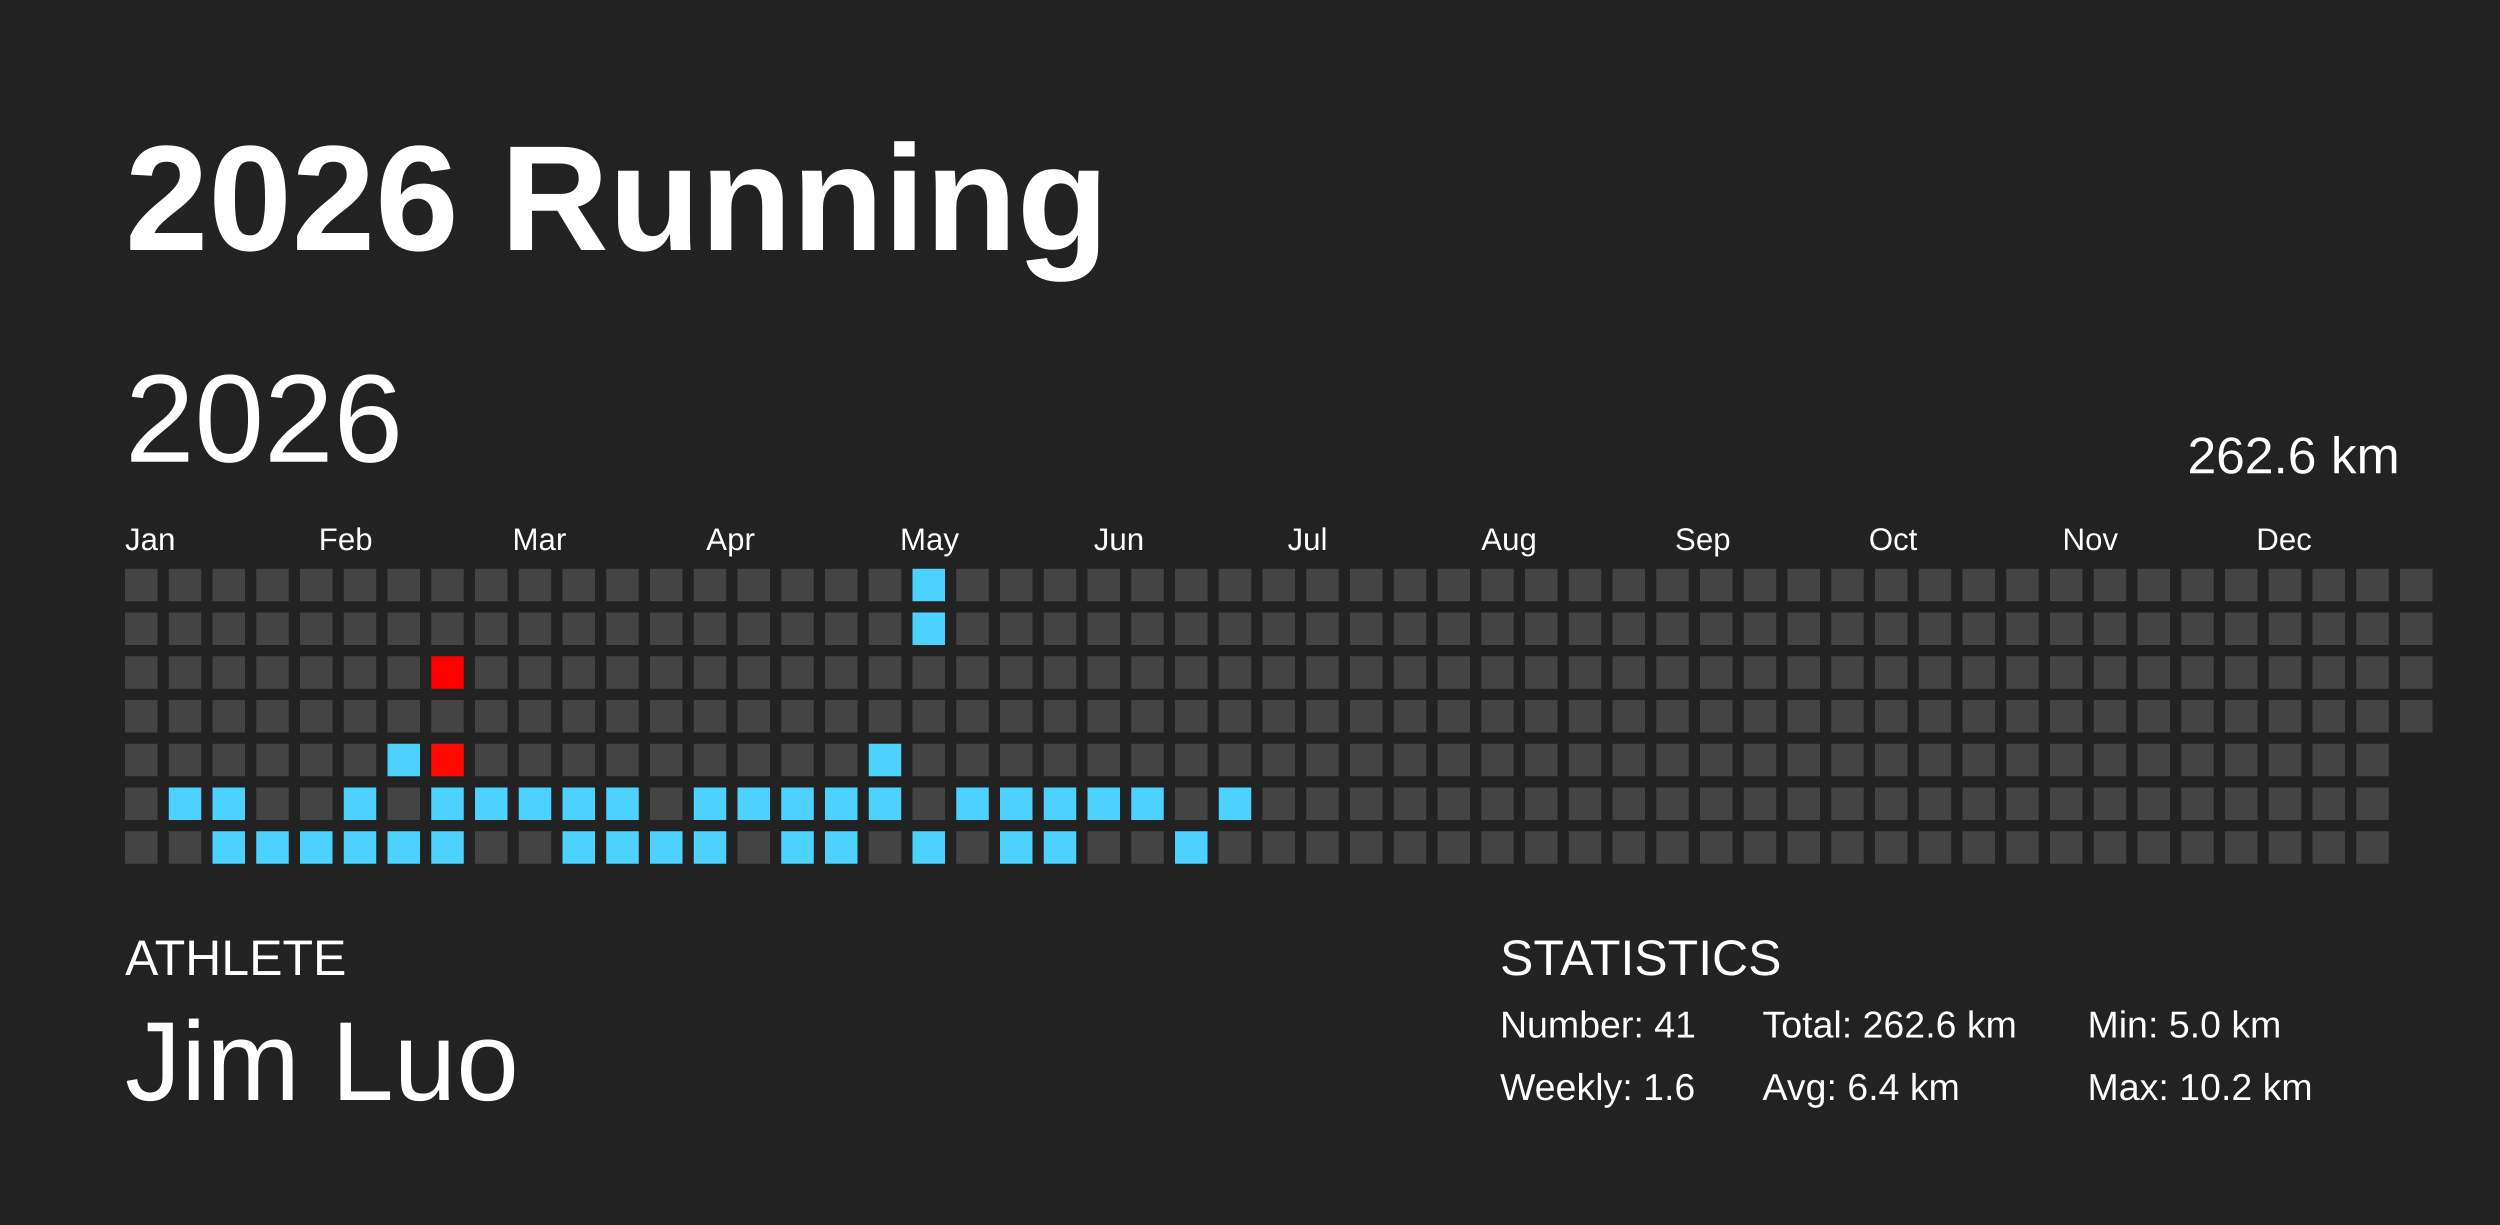
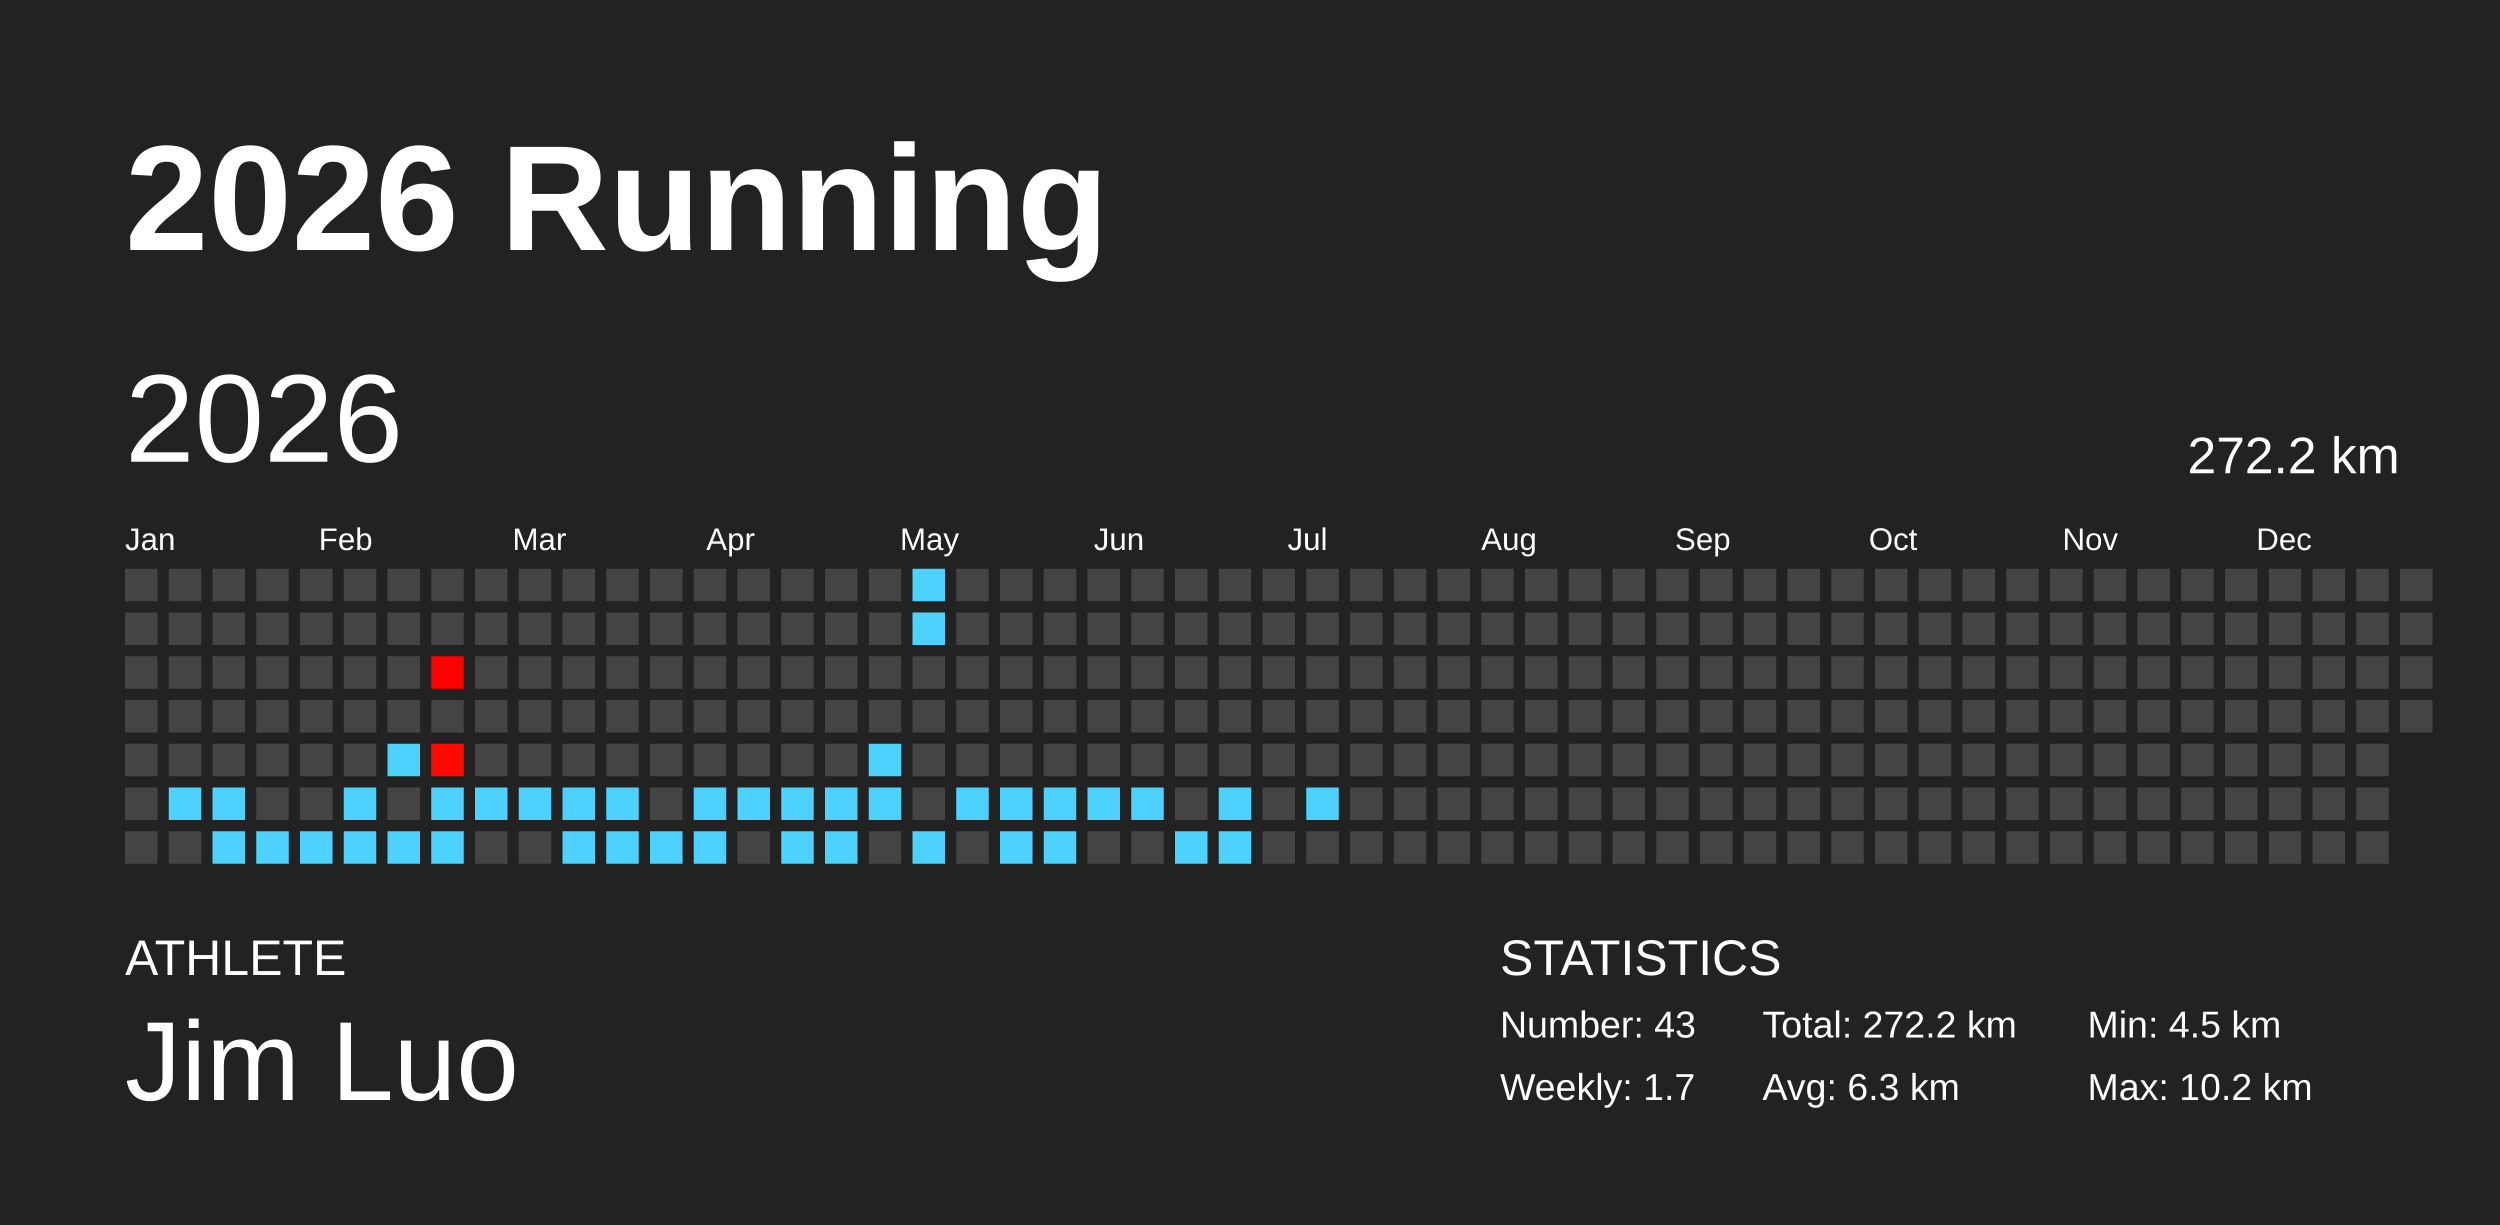
<svg xmlns="http://www.w3.org/2000/svg" baseProfile="full" height="98mm" version="1.1" viewBox="0,0,200,98" width="200mm">
  <defs />
  <rect fill="#222222" height="98" width="200" x="0" y="0" />
  <text fill="#FFFFFF" style="font-size:12px; font-family:Arial; font-weight:bold;" x="10" y="20">2026 Running</text>
  <text fill="#FFFFFF" style="font-size:4px; font-family:Arial" x="10" y="78">ATHLETE</text>
  <text fill="#FFFFFF" style="font-size:9px; font-family:Arial" x="10" y="88">Jim Luo</text>
  <text fill="#FFFFFF" style="font-size:4px; font-family:Arial" x="120" y="78">STATISTICS</text>
-   <text fill="#FFFFFF" style="font-size:3px; font-family:Arial" x="120" y="83">Number: 41</text>
-   <text fill="#FFFFFF" style="font-size:3px; font-family:Arial" x="120" y="88">Weekly: 1.6</text>
-   <text fill="#FFFFFF" style="font-size:3px; font-family:Arial" x="141" y="83">Total: 262.6 km</text>
-   <text fill="#FFFFFF" style="font-size:3px; font-family:Arial" x="141" y="88">Avg: 6.4 km</text>
-   <text fill="#FFFFFF" style="font-size:3px; font-family:Arial" x="167" y="83">Min: 5.0 km</text>
+   <text fill="#FFFFFF" style="font-size:3px; font-family:Arial" x="120" y="83">Number: 43</text>
+   <text fill="#FFFFFF" style="font-size:3px; font-family:Arial" x="120" y="88">Weekly: 1.7</text>
+   <text fill="#FFFFFF" style="font-size:3px; font-family:Arial" x="141" y="83">Total: 272.2 km</text>
+   <text fill="#FFFFFF" style="font-size:3px; font-family:Arial" x="141" y="88">Avg: 6.3 km</text>
+   <text fill="#FFFFFF" style="font-size:3px; font-family:Arial" x="167" y="83">Min: 4.5 km</text>
  <text fill="#FFFFFF" style="font-size:3px; font-family:Arial" x="167" y="88">Max: 10.2 km</text>
  <text dominant-baseline="hanging" fill="#FFFFFF" style="font-size:10.0px; font-family:Arial;" x="10" y="30">2026</text>
-   <text dominant-baseline="hanging" fill="#FFFFFF" style="font-size:4.125px; font-family:Arial;" x="175" y="35">262.6 km</text>
+   <text dominant-baseline="hanging" fill="#FFFFFF" style="font-size:4.125px; font-family:Arial;" x="175" y="35">272.2 km</text>
  <text fill="#FFFFFF" style="font-size:2.5px; font-family:Arial" x="10.0" y="44">Jan</text>
  <text fill="#FFFFFF" style="font-size:2.5px; font-family:Arial" x="25.5" y="44">Feb</text>
  <text fill="#FFFFFF" style="font-size:2.5px; font-family:Arial" x="41.0" y="44">Mar</text>
  <text fill="#FFFFFF" style="font-size:2.5px; font-family:Arial" x="56.5" y="44">Apr</text>
  <text fill="#FFFFFF" style="font-size:2.5px; font-family:Arial" x="72.0" y="44">May</text>
  <text fill="#FFFFFF" style="font-size:2.5px; font-family:Arial" x="87.5" y="44">Jun</text>
  <text fill="#FFFFFF" style="font-size:2.5px; font-family:Arial" x="103.0" y="44">Jul</text>
  <text fill="#FFFFFF" style="font-size:2.5px; font-family:Arial" x="118.5" y="44">Aug</text>
  <text fill="#FFFFFF" style="font-size:2.5px; font-family:Arial" x="134.0" y="44">Sep</text>
  <text fill="#FFFFFF" style="font-size:2.5px; font-family:Arial" x="149.5" y="44">Oct</text>
  <text fill="#FFFFFF" style="font-size:2.5px; font-family:Arial" x="165.0" y="44">Nov</text>
  <text fill="#FFFFFF" style="font-size:2.5px; font-family:Arial" x="180.5" y="44">Dec</text>
  <rect fill="#444444" height="2.6" width="2.6" x="10.0" y="45.5" />
  <rect fill="#444444" height="2.6" width="2.6" x="10.0" y="49.0" />
  <rect fill="#444444" height="2.6" width="2.6" x="10.0" y="52.5" />
  <rect fill="#444444" height="2.6" width="2.6" x="10.0" y="56.0" />
  <rect fill="#444444" height="2.6" width="2.6" x="10.0" y="59.5" />
  <rect fill="#444444" height="2.6" width="2.6" x="10.0" y="63.0" />
  <rect fill="#444444" height="2.6" width="2.6" x="10.0" y="66.5" />
  <rect fill="#444444" height="2.6" width="2.6" x="13.5" y="45.5" />
  <rect fill="#444444" height="2.6" width="2.6" x="13.5" y="49.0" />
  <rect fill="#444444" height="2.6" width="2.6" x="13.5" y="52.5" />
  <rect fill="#444444" height="2.6" width="2.6" x="13.5" y="56.0" />
  <rect fill="#444444" height="2.6" width="2.6" x="13.5" y="59.5" />
  <rect fill="#4dd2ff" height="2.6" width="2.6" x="13.5" y="63.0" />
  <rect fill="#444444" height="2.6" width="2.6" x="13.5" y="66.5" />
  <rect fill="#444444" height="2.6" width="2.6" x="17.0" y="45.5" />
  <rect fill="#444444" height="2.6" width="2.6" x="17.0" y="49.0" />
  <rect fill="#444444" height="2.6" width="2.6" x="17.0" y="52.5" />
  <rect fill="#444444" height="2.6" width="2.6" x="17.0" y="56.0" />
  <rect fill="#444444" height="2.6" width="2.6" x="17.0" y="59.5" />
  <rect fill="#4dd2ff" height="2.6" width="2.6" x="17.0" y="63.0" />
  <rect fill="#4dd2ff" height="2.6" width="2.6" x="17.0" y="66.5" />
  <rect fill="#444444" height="2.6" width="2.6" x="20.5" y="45.5" />
  <rect fill="#444444" height="2.6" width="2.6" x="20.5" y="49.0" />
  <rect fill="#444444" height="2.6" width="2.6" x="20.5" y="52.5" />
  <rect fill="#444444" height="2.6" width="2.6" x="20.5" y="56.0" />
  <rect fill="#444444" height="2.6" width="2.6" x="20.5" y="59.5" />
  <rect fill="#444444" height="2.6" width="2.6" x="20.5" y="63.0" />
  <rect fill="#4dd2ff" height="2.6" width="2.6" x="20.5" y="66.5" />
  <rect fill="#444444" height="2.6" width="2.6" x="24.0" y="45.5" />
  <rect fill="#444444" height="2.6" width="2.6" x="24.0" y="49.0" />
  <rect fill="#444444" height="2.6" width="2.6" x="24.0" y="52.5" />
  <rect fill="#444444" height="2.6" width="2.6" x="24.0" y="56.0" />
  <rect fill="#444444" height="2.6" width="2.6" x="24.0" y="59.5" />
  <rect fill="#444444" height="2.6" width="2.6" x="24.0" y="63.0" />
  <rect fill="#4dd2ff" height="2.6" width="2.6" x="24.0" y="66.5" />
  <rect fill="#444444" height="2.6" width="2.6" x="27.5" y="45.5" />
  <rect fill="#444444" height="2.6" width="2.6" x="27.5" y="49.0" />
  <rect fill="#444444" height="2.6" width="2.6" x="27.5" y="52.5" />
  <rect fill="#444444" height="2.6" width="2.6" x="27.5" y="56.0" />
  <rect fill="#444444" height="2.6" width="2.6" x="27.5" y="59.5" />
  <rect fill="#4dd2ff" height="2.6" width="2.6" x="27.5" y="63.0" />
  <rect fill="#4dd2ff" height="2.6" width="2.6" x="27.5" y="66.5" />
  <rect fill="#444444" height="2.6" width="2.6" x="31.0" y="45.5" />
  <rect fill="#444444" height="2.6" width="2.6" x="31.0" y="49.0" />
  <rect fill="#444444" height="2.6" width="2.6" x="31.0" y="52.5" />
  <rect fill="#444444" height="2.6" width="2.6" x="31.0" y="56.0" />
  <rect fill="#4dd2ff" height="2.6" width="2.6" x="31.0" y="59.5" />
  <rect fill="#444444" height="2.6" width="2.6" x="31.0" y="63.0" />
  <rect fill="#4dd2ff" height="2.6" width="2.6" x="31.0" y="66.5" />
  <rect fill="#444444" height="2.6" width="2.6" x="34.5" y="45.5" />
  <rect fill="#444444" height="2.6" width="2.6" x="34.5" y="49.0" />
  <rect fill="#ff0000" height="2.6" width="2.6" x="34.5" y="52.5" />
  <rect fill="#444444" height="2.6" width="2.6" x="34.5" y="56.0" />
  <rect fill="#ff0a00" height="2.6" width="2.6" x="34.5" y="59.5" />
  <rect fill="#4dd2ff" height="2.6" width="2.6" x="34.5" y="63.0" />
  <rect fill="#4dd2ff" height="2.6" width="2.6" x="34.5" y="66.5" />
  <rect fill="#444444" height="2.6" width="2.6" x="38.0" y="45.5" />
  <rect fill="#444444" height="2.6" width="2.6" x="38.0" y="49.0" />
  <rect fill="#444444" height="2.6" width="2.6" x="38.0" y="52.5" />
  <rect fill="#444444" height="2.6" width="2.6" x="38.0" y="56.0" />
  <rect fill="#444444" height="2.6" width="2.6" x="38.0" y="59.5" />
  <rect fill="#4dd2ff" height="2.6" width="2.6" x="38.0" y="63.0" />
  <rect fill="#444444" height="2.6" width="2.6" x="38.0" y="66.5" />
  <rect fill="#444444" height="2.6" width="2.6" x="41.5" y="45.5" />
  <rect fill="#444444" height="2.6" width="2.6" x="41.5" y="49.0" />
  <rect fill="#444444" height="2.6" width="2.6" x="41.5" y="52.5" />
  <rect fill="#444444" height="2.6" width="2.6" x="41.5" y="56.0" />
  <rect fill="#444444" height="2.6" width="2.6" x="41.5" y="59.5" />
  <rect fill="#4dd2ff" height="2.6" width="2.6" x="41.5" y="63.0" />
  <rect fill="#444444" height="2.6" width="2.6" x="41.5" y="66.5" />
  <rect fill="#444444" height="2.6" width="2.6" x="45.0" y="45.5" />
  <rect fill="#444444" height="2.6" width="2.6" x="45.0" y="49.0" />
  <rect fill="#444444" height="2.6" width="2.6" x="45.0" y="52.5" />
  <rect fill="#444444" height="2.6" width="2.6" x="45.0" y="56.0" />
  <rect fill="#444444" height="2.6" width="2.6" x="45.0" y="59.5" />
  <rect fill="#4dd2ff" height="2.6" width="2.6" x="45.0" y="63.0" />
  <rect fill="#4dd2ff" height="2.6" width="2.6" x="45.0" y="66.5" />
  <rect fill="#444444" height="2.6" width="2.6" x="48.5" y="45.5" />
  <rect fill="#444444" height="2.6" width="2.6" x="48.5" y="49.0" />
  <rect fill="#444444" height="2.6" width="2.6" x="48.5" y="52.5" />
  <rect fill="#444444" height="2.6" width="2.6" x="48.5" y="56.0" />
  <rect fill="#444444" height="2.6" width="2.6" x="48.5" y="59.5" />
  <rect fill="#4dd2ff" height="2.6" width="2.6" x="48.5" y="63.0" />
  <rect fill="#4dd2ff" height="2.6" width="2.6" x="48.5" y="66.5" />
  <rect fill="#444444" height="2.6" width="2.6" x="52.0" y="45.5" />
  <rect fill="#444444" height="2.6" width="2.6" x="52.0" y="49.0" />
  <rect fill="#444444" height="2.6" width="2.6" x="52.0" y="52.5" />
  <rect fill="#444444" height="2.6" width="2.6" x="52.0" y="56.0" />
  <rect fill="#444444" height="2.6" width="2.6" x="52.0" y="59.5" />
  <rect fill="#444444" height="2.6" width="2.6" x="52.0" y="63.0" />
  <rect fill="#4dd2ff" height="2.6" width="2.6" x="52.0" y="66.5" />
  <rect fill="#444444" height="2.6" width="2.6" x="55.5" y="45.5" />
  <rect fill="#444444" height="2.6" width="2.6" x="55.5" y="49.0" />
  <rect fill="#444444" height="2.6" width="2.6" x="55.5" y="52.5" />
  <rect fill="#444444" height="2.6" width="2.6" x="55.5" y="56.0" />
  <rect fill="#444444" height="2.6" width="2.6" x="55.5" y="59.5" />
  <rect fill="#4dd2ff" height="2.6" width="2.6" x="55.5" y="63.0" />
  <rect fill="#4dd2ff" height="2.6" width="2.6" x="55.5" y="66.5" />
  <rect fill="#444444" height="2.6" width="2.6" x="59.0" y="45.5" />
  <rect fill="#444444" height="2.6" width="2.6" x="59.0" y="49.0" />
  <rect fill="#444444" height="2.6" width="2.6" x="59.0" y="52.5" />
  <rect fill="#444444" height="2.6" width="2.6" x="59.0" y="56.0" />
  <rect fill="#444444" height="2.6" width="2.6" x="59.0" y="59.5" />
  <rect fill="#4dd2ff" height="2.6" width="2.6" x="59.0" y="63.0" />
  <rect fill="#444444" height="2.6" width="2.6" x="59.0" y="66.5" />
  <rect fill="#444444" height="2.6" width="2.6" x="62.5" y="45.5" />
  <rect fill="#444444" height="2.6" width="2.6" x="62.5" y="49.0" />
  <rect fill="#444444" height="2.6" width="2.6" x="62.5" y="52.5" />
  <rect fill="#444444" height="2.6" width="2.6" x="62.5" y="56.0" />
  <rect fill="#444444" height="2.6" width="2.6" x="62.5" y="59.5" />
  <rect fill="#4dd2ff" height="2.6" width="2.6" x="62.5" y="63.0" />
  <rect fill="#4dd2ff" height="2.6" width="2.6" x="62.5" y="66.5" />
  <rect fill="#444444" height="2.6" width="2.6" x="66.0" y="45.5" />
  <rect fill="#444444" height="2.6" width="2.6" x="66.0" y="49.0" />
  <rect fill="#444444" height="2.6" width="2.6" x="66.0" y="52.5" />
  <rect fill="#444444" height="2.6" width="2.6" x="66.0" y="56.0" />
  <rect fill="#444444" height="2.6" width="2.6" x="66.0" y="59.5" />
  <rect fill="#4dd2ff" height="2.6" width="2.6" x="66.0" y="63.0" />
  <rect fill="#4dd2ff" height="2.6" width="2.6" x="66.0" y="66.5" />
  <rect fill="#444444" height="2.6" width="2.6" x="69.5" y="45.5" />
  <rect fill="#444444" height="2.6" width="2.6" x="69.5" y="49.0" />
  <rect fill="#444444" height="2.6" width="2.6" x="69.5" y="52.5" />
  <rect fill="#444444" height="2.6" width="2.6" x="69.5" y="56.0" />
  <rect fill="#4dd2ff" height="2.6" width="2.6" x="69.5" y="59.5" />
  <rect fill="#4dd2ff" height="2.6" width="2.6" x="69.5" y="63.0" />
  <rect fill="#444444" height="2.6" width="2.6" x="69.5" y="66.5" />
  <rect fill="#4dd2ff" height="2.6" width="2.6" x="73.0" y="45.5" />
  <rect fill="#4dd2ff" height="2.6" width="2.6" x="73.0" y="49.0" />
  <rect fill="#444444" height="2.6" width="2.6" x="73.0" y="52.5" />
  <rect fill="#444444" height="2.6" width="2.6" x="73.0" y="56.0" />
  <rect fill="#444444" height="2.6" width="2.6" x="73.0" y="59.5" />
  <rect fill="#444444" height="2.6" width="2.6" x="73.0" y="63.0" />
  <rect fill="#4dd2ff" height="2.6" width="2.6" x="73.0" y="66.5" />
  <rect fill="#444444" height="2.6" width="2.6" x="76.5" y="45.5" />
  <rect fill="#444444" height="2.6" width="2.6" x="76.5" y="49.0" />
  <rect fill="#444444" height="2.6" width="2.6" x="76.5" y="52.5" />
  <rect fill="#444444" height="2.6" width="2.6" x="76.5" y="56.0" />
  <rect fill="#444444" height="2.6" width="2.6" x="76.5" y="59.5" />
  <rect fill="#4dd2ff" height="2.6" width="2.6" x="76.5" y="63.0" />
  <rect fill="#444444" height="2.6" width="2.6" x="76.5" y="66.5" />
  <rect fill="#444444" height="2.6" width="2.6" x="80.0" y="45.5" />
  <rect fill="#444444" height="2.6" width="2.6" x="80.0" y="49.0" />
  <rect fill="#444444" height="2.6" width="2.6" x="80.0" y="52.5" />
  <rect fill="#444444" height="2.6" width="2.6" x="80.0" y="56.0" />
  <rect fill="#444444" height="2.6" width="2.6" x="80.0" y="59.5" />
  <rect fill="#4dd2ff" height="2.6" width="2.6" x="80.0" y="63.0" />
  <rect fill="#4dd2ff" height="2.6" width="2.6" x="80.0" y="66.5" />
  <rect fill="#444444" height="2.6" width="2.6" x="83.5" y="45.5" />
  <rect fill="#444444" height="2.6" width="2.6" x="83.5" y="49.0" />
  <rect fill="#444444" height="2.6" width="2.6" x="83.5" y="52.5" />
  <rect fill="#444444" height="2.6" width="2.6" x="83.5" y="56.0" />
  <rect fill="#444444" height="2.6" width="2.6" x="83.5" y="59.5" />
  <rect fill="#4dd2ff" height="2.6" width="2.6" x="83.5" y="63.0" />
  <rect fill="#4dd2ff" height="2.6" width="2.6" x="83.5" y="66.5" />
  <rect fill="#444444" height="2.6" width="2.6" x="87.0" y="45.5" />
  <rect fill="#444444" height="2.6" width="2.6" x="87.0" y="49.0" />
  <rect fill="#444444" height="2.6" width="2.6" x="87.0" y="52.5" />
  <rect fill="#444444" height="2.6" width="2.6" x="87.0" y="56.0" />
  <rect fill="#444444" height="2.6" width="2.6" x="87.0" y="59.5" />
  <rect fill="#4dd2ff" height="2.6" width="2.6" x="87.0" y="63.0" />
  <rect fill="#444444" height="2.6" width="2.6" x="87.0" y="66.5" />
  <rect fill="#444444" height="2.6" width="2.6" x="90.5" y="45.5" />
  <rect fill="#444444" height="2.6" width="2.6" x="90.5" y="49.0" />
  <rect fill="#444444" height="2.6" width="2.6" x="90.5" y="52.5" />
  <rect fill="#444444" height="2.6" width="2.6" x="90.5" y="56.0" />
  <rect fill="#444444" height="2.6" width="2.6" x="90.5" y="59.5" />
  <rect fill="#4dd2ff" height="2.6" width="2.6" x="90.5" y="63.0" />
  <rect fill="#444444" height="2.6" width="2.6" x="90.5" y="66.5" />
  <rect fill="#444444" height="2.6" width="2.6" x="94.0" y="45.5" />
  <rect fill="#444444" height="2.6" width="2.6" x="94.0" y="49.0" />
  <rect fill="#444444" height="2.6" width="2.6" x="94.0" y="52.5" />
  <rect fill="#444444" height="2.6" width="2.6" x="94.0" y="56.0" />
  <rect fill="#444444" height="2.6" width="2.6" x="94.0" y="59.5" />
  <rect fill="#444444" height="2.6" width="2.6" x="94.0" y="63.0" />
  <rect fill="#4dd2ff" height="2.6" width="2.6" x="94.0" y="66.5" />
  <rect fill="#444444" height="2.6" width="2.6" x="97.5" y="45.5" />
  <rect fill="#444444" height="2.6" width="2.6" x="97.5" y="49.0" />
  <rect fill="#444444" height="2.6" width="2.6" x="97.5" y="52.5" />
  <rect fill="#444444" height="2.6" width="2.6" x="97.5" y="56.0" />
  <rect fill="#444444" height="2.6" width="2.6" x="97.5" y="59.5" />
  <rect fill="#4dd2ff" height="2.6" width="2.6" x="97.5" y="63.0" />
-   <rect fill="#444444" height="2.6" width="2.6" x="97.5" y="66.5" />
+   <rect fill="#4dd2ff" height="2.6" width="2.6" x="97.5" y="66.5" />
  <rect fill="#444444" height="2.6" width="2.6" x="101.0" y="45.5" />
  <rect fill="#444444" height="2.6" width="2.6" x="101.0" y="49.0" />
  <rect fill="#444444" height="2.6" width="2.6" x="101.0" y="52.5" />
  <rect fill="#444444" height="2.6" width="2.6" x="101.0" y="56.0" />
  <rect fill="#444444" height="2.6" width="2.6" x="101.0" y="59.5" />
  <rect fill="#444444" height="2.6" width="2.6" x="101.0" y="63.0" />
  <rect fill="#444444" height="2.6" width="2.6" x="101.0" y="66.5" />
  <rect fill="#444444" height="2.6" width="2.6" x="104.5" y="45.5" />
  <rect fill="#444444" height="2.6" width="2.6" x="104.5" y="49.0" />
  <rect fill="#444444" height="2.6" width="2.6" x="104.5" y="52.5" />
  <rect fill="#444444" height="2.6" width="2.6" x="104.5" y="56.0" />
  <rect fill="#444444" height="2.6" width="2.6" x="104.5" y="59.5" />
-   <rect fill="#444444" height="2.6" width="2.6" x="104.5" y="63.0" />
+   <rect fill="#4dd2ff" height="2.6" width="2.6" x="104.5" y="63.0" />
  <rect fill="#444444" height="2.6" width="2.6" x="104.5" y="66.5" />
  <rect fill="#444444" height="2.6" width="2.6" x="108.0" y="45.5" />
  <rect fill="#444444" height="2.6" width="2.6" x="108.0" y="49.0" />
  <rect fill="#444444" height="2.6" width="2.6" x="108.0" y="52.5" />
  <rect fill="#444444" height="2.6" width="2.6" x="108.0" y="56.0" />
  <rect fill="#444444" height="2.6" width="2.6" x="108.0" y="59.5" />
  <rect fill="#444444" height="2.6" width="2.6" x="108.0" y="63.0" />
  <rect fill="#444444" height="2.6" width="2.6" x="108.0" y="66.5" />
  <rect fill="#444444" height="2.6" width="2.6" x="111.5" y="45.5" />
  <rect fill="#444444" height="2.6" width="2.6" x="111.5" y="49.0" />
  <rect fill="#444444" height="2.6" width="2.6" x="111.5" y="52.5" />
  <rect fill="#444444" height="2.6" width="2.6" x="111.5" y="56.0" />
  <rect fill="#444444" height="2.6" width="2.6" x="111.5" y="59.5" />
  <rect fill="#444444" height="2.6" width="2.6" x="111.5" y="63.0" />
  <rect fill="#444444" height="2.6" width="2.6" x="111.5" y="66.5" />
  <rect fill="#444444" height="2.6" width="2.6" x="115.0" y="45.5" />
  <rect fill="#444444" height="2.6" width="2.6" x="115.0" y="49.0" />
  <rect fill="#444444" height="2.6" width="2.6" x="115.0" y="52.5" />
  <rect fill="#444444" height="2.6" width="2.6" x="115.0" y="56.0" />
  <rect fill="#444444" height="2.6" width="2.6" x="115.0" y="59.5" />
  <rect fill="#444444" height="2.6" width="2.6" x="115.0" y="63.0" />
  <rect fill="#444444" height="2.6" width="2.6" x="115.0" y="66.5" />
  <rect fill="#444444" height="2.6" width="2.6" x="118.5" y="45.5" />
  <rect fill="#444444" height="2.6" width="2.6" x="118.5" y="49.0" />
  <rect fill="#444444" height="2.6" width="2.6" x="118.5" y="52.5" />
  <rect fill="#444444" height="2.6" width="2.6" x="118.5" y="56.0" />
  <rect fill="#444444" height="2.6" width="2.6" x="118.5" y="59.5" />
  <rect fill="#444444" height="2.6" width="2.6" x="118.5" y="63.0" />
  <rect fill="#444444" height="2.6" width="2.6" x="118.5" y="66.5" />
  <rect fill="#444444" height="2.6" width="2.6" x="122.0" y="45.5" />
  <rect fill="#444444" height="2.6" width="2.6" x="122.0" y="49.0" />
  <rect fill="#444444" height="2.6" width="2.6" x="122.0" y="52.5" />
  <rect fill="#444444" height="2.6" width="2.6" x="122.0" y="56.0" />
  <rect fill="#444444" height="2.6" width="2.6" x="122.0" y="59.5" />
  <rect fill="#444444" height="2.6" width="2.6" x="122.0" y="63.0" />
  <rect fill="#444444" height="2.6" width="2.6" x="122.0" y="66.5" />
  <rect fill="#444444" height="2.6" width="2.6" x="125.5" y="45.5" />
  <rect fill="#444444" height="2.6" width="2.6" x="125.5" y="49.0" />
  <rect fill="#444444" height="2.6" width="2.6" x="125.5" y="52.5" />
  <rect fill="#444444" height="2.6" width="2.6" x="125.5" y="56.0" />
  <rect fill="#444444" height="2.6" width="2.6" x="125.5" y="59.5" />
  <rect fill="#444444" height="2.6" width="2.6" x="125.5" y="63.0" />
  <rect fill="#444444" height="2.6" width="2.6" x="125.5" y="66.5" />
  <rect fill="#444444" height="2.6" width="2.6" x="129.0" y="45.5" />
  <rect fill="#444444" height="2.6" width="2.6" x="129.0" y="49.0" />
  <rect fill="#444444" height="2.6" width="2.6" x="129.0" y="52.5" />
  <rect fill="#444444" height="2.6" width="2.6" x="129.0" y="56.0" />
  <rect fill="#444444" height="2.6" width="2.6" x="129.0" y="59.5" />
  <rect fill="#444444" height="2.6" width="2.6" x="129.0" y="63.0" />
  <rect fill="#444444" height="2.6" width="2.6" x="129.0" y="66.5" />
  <rect fill="#444444" height="2.6" width="2.6" x="132.5" y="45.5" />
  <rect fill="#444444" height="2.6" width="2.6" x="132.5" y="49.0" />
  <rect fill="#444444" height="2.6" width="2.6" x="132.5" y="52.5" />
  <rect fill="#444444" height="2.6" width="2.6" x="132.5" y="56.0" />
  <rect fill="#444444" height="2.6" width="2.6" x="132.5" y="59.5" />
  <rect fill="#444444" height="2.6" width="2.6" x="132.5" y="63.0" />
  <rect fill="#444444" height="2.6" width="2.6" x="132.5" y="66.5" />
  <rect fill="#444444" height="2.6" width="2.6" x="136.0" y="45.5" />
  <rect fill="#444444" height="2.6" width="2.6" x="136.0" y="49.0" />
  <rect fill="#444444" height="2.6" width="2.6" x="136.0" y="52.5" />
  <rect fill="#444444" height="2.6" width="2.6" x="136.0" y="56.0" />
  <rect fill="#444444" height="2.6" width="2.6" x="136.0" y="59.5" />
  <rect fill="#444444" height="2.6" width="2.6" x="136.0" y="63.0" />
  <rect fill="#444444" height="2.6" width="2.6" x="136.0" y="66.5" />
  <rect fill="#444444" height="2.6" width="2.6" x="139.5" y="45.5" />
  <rect fill="#444444" height="2.6" width="2.6" x="139.5" y="49.0" />
  <rect fill="#444444" height="2.6" width="2.6" x="139.5" y="52.5" />
  <rect fill="#444444" height="2.6" width="2.6" x="139.5" y="56.0" />
  <rect fill="#444444" height="2.6" width="2.6" x="139.5" y="59.5" />
  <rect fill="#444444" height="2.6" width="2.6" x="139.5" y="63.0" />
  <rect fill="#444444" height="2.6" width="2.6" x="139.5" y="66.5" />
  <rect fill="#444444" height="2.6" width="2.6" x="143.0" y="45.5" />
  <rect fill="#444444" height="2.6" width="2.6" x="143.0" y="49.0" />
  <rect fill="#444444" height="2.6" width="2.6" x="143.0" y="52.5" />
  <rect fill="#444444" height="2.6" width="2.6" x="143.0" y="56.0" />
  <rect fill="#444444" height="2.6" width="2.6" x="143.0" y="59.5" />
  <rect fill="#444444" height="2.6" width="2.6" x="143.0" y="63.0" />
  <rect fill="#444444" height="2.6" width="2.6" x="143.0" y="66.5" />
  <rect fill="#444444" height="2.6" width="2.6" x="146.5" y="45.5" />
  <rect fill="#444444" height="2.6" width="2.6" x="146.5" y="49.0" />
  <rect fill="#444444" height="2.6" width="2.6" x="146.5" y="52.5" />
  <rect fill="#444444" height="2.6" width="2.6" x="146.5" y="56.0" />
  <rect fill="#444444" height="2.6" width="2.6" x="146.5" y="59.5" />
  <rect fill="#444444" height="2.6" width="2.6" x="146.5" y="63.0" />
  <rect fill="#444444" height="2.6" width="2.6" x="146.5" y="66.5" />
  <rect fill="#444444" height="2.6" width="2.6" x="150.0" y="45.5" />
  <rect fill="#444444" height="2.6" width="2.6" x="150.0" y="49.0" />
  <rect fill="#444444" height="2.6" width="2.6" x="150.0" y="52.5" />
  <rect fill="#444444" height="2.6" width="2.6" x="150.0" y="56.0" />
  <rect fill="#444444" height="2.6" width="2.6" x="150.0" y="59.5" />
  <rect fill="#444444" height="2.6" width="2.6" x="150.0" y="63.0" />
  <rect fill="#444444" height="2.6" width="2.6" x="150.0" y="66.5" />
  <rect fill="#444444" height="2.6" width="2.6" x="153.5" y="45.5" />
  <rect fill="#444444" height="2.6" width="2.6" x="153.5" y="49.0" />
  <rect fill="#444444" height="2.6" width="2.6" x="153.5" y="52.5" />
  <rect fill="#444444" height="2.6" width="2.6" x="153.5" y="56.0" />
  <rect fill="#444444" height="2.6" width="2.6" x="153.5" y="59.5" />
  <rect fill="#444444" height="2.6" width="2.6" x="153.5" y="63.0" />
  <rect fill="#444444" height="2.6" width="2.6" x="153.5" y="66.5" />
  <rect fill="#444444" height="2.6" width="2.6" x="157.0" y="45.5" />
  <rect fill="#444444" height="2.6" width="2.6" x="157.0" y="49.0" />
  <rect fill="#444444" height="2.6" width="2.6" x="157.0" y="52.5" />
  <rect fill="#444444" height="2.6" width="2.6" x="157.0" y="56.0" />
  <rect fill="#444444" height="2.6" width="2.6" x="157.0" y="59.5" />
  <rect fill="#444444" height="2.6" width="2.6" x="157.0" y="63.0" />
  <rect fill="#444444" height="2.6" width="2.6" x="157.0" y="66.5" />
  <rect fill="#444444" height="2.6" width="2.6" x="160.5" y="45.5" />
  <rect fill="#444444" height="2.6" width="2.6" x="160.5" y="49.0" />
  <rect fill="#444444" height="2.6" width="2.6" x="160.5" y="52.5" />
  <rect fill="#444444" height="2.6" width="2.6" x="160.5" y="56.0" />
  <rect fill="#444444" height="2.6" width="2.6" x="160.5" y="59.5" />
  <rect fill="#444444" height="2.6" width="2.6" x="160.5" y="63.0" />
  <rect fill="#444444" height="2.6" width="2.6" x="160.5" y="66.5" />
  <rect fill="#444444" height="2.6" width="2.6" x="164.0" y="45.5" />
  <rect fill="#444444" height="2.6" width="2.6" x="164.0" y="49.0" />
  <rect fill="#444444" height="2.6" width="2.6" x="164.0" y="52.5" />
  <rect fill="#444444" height="2.6" width="2.6" x="164.0" y="56.0" />
  <rect fill="#444444" height="2.6" width="2.6" x="164.0" y="59.5" />
  <rect fill="#444444" height="2.6" width="2.6" x="164.0" y="63.0" />
  <rect fill="#444444" height="2.6" width="2.6" x="164.0" y="66.5" />
  <rect fill="#444444" height="2.6" width="2.6" x="167.5" y="45.5" />
  <rect fill="#444444" height="2.6" width="2.6" x="167.5" y="49.0" />
  <rect fill="#444444" height="2.6" width="2.6" x="167.5" y="52.5" />
  <rect fill="#444444" height="2.6" width="2.6" x="167.5" y="56.0" />
  <rect fill="#444444" height="2.6" width="2.6" x="167.5" y="59.5" />
  <rect fill="#444444" height="2.6" width="2.6" x="167.5" y="63.0" />
  <rect fill="#444444" height="2.6" width="2.6" x="167.5" y="66.5" />
  <rect fill="#444444" height="2.6" width="2.6" x="171.0" y="45.5" />
  <rect fill="#444444" height="2.6" width="2.6" x="171.0" y="49.0" />
  <rect fill="#444444" height="2.6" width="2.6" x="171.0" y="52.5" />
  <rect fill="#444444" height="2.6" width="2.6" x="171.0" y="56.0" />
  <rect fill="#444444" height="2.6" width="2.6" x="171.0" y="59.5" />
  <rect fill="#444444" height="2.6" width="2.6" x="171.0" y="63.0" />
  <rect fill="#444444" height="2.6" width="2.6" x="171.0" y="66.5" />
  <rect fill="#444444" height="2.6" width="2.6" x="174.5" y="45.5" />
  <rect fill="#444444" height="2.6" width="2.6" x="174.5" y="49.0" />
  <rect fill="#444444" height="2.6" width="2.6" x="174.5" y="52.5" />
  <rect fill="#444444" height="2.6" width="2.6" x="174.5" y="56.0" />
  <rect fill="#444444" height="2.6" width="2.6" x="174.5" y="59.5" />
  <rect fill="#444444" height="2.6" width="2.6" x="174.5" y="63.0" />
  <rect fill="#444444" height="2.6" width="2.6" x="174.5" y="66.5" />
  <rect fill="#444444" height="2.6" width="2.6" x="178.0" y="45.5" />
  <rect fill="#444444" height="2.6" width="2.6" x="178.0" y="49.0" />
  <rect fill="#444444" height="2.6" width="2.6" x="178.0" y="52.5" />
  <rect fill="#444444" height="2.6" width="2.6" x="178.0" y="56.0" />
  <rect fill="#444444" height="2.6" width="2.6" x="178.0" y="59.5" />
  <rect fill="#444444" height="2.6" width="2.6" x="178.0" y="63.0" />
  <rect fill="#444444" height="2.6" width="2.6" x="178.0" y="66.5" />
  <rect fill="#444444" height="2.6" width="2.6" x="181.5" y="45.5" />
  <rect fill="#444444" height="2.6" width="2.6" x="181.5" y="49.0" />
  <rect fill="#444444" height="2.6" width="2.6" x="181.5" y="52.5" />
  <rect fill="#444444" height="2.6" width="2.6" x="181.5" y="56.0" />
  <rect fill="#444444" height="2.6" width="2.6" x="181.5" y="59.5" />
  <rect fill="#444444" height="2.6" width="2.6" x="181.5" y="63.0" />
  <rect fill="#444444" height="2.6" width="2.6" x="181.5" y="66.5" />
  <rect fill="#444444" height="2.6" width="2.6" x="185.0" y="45.5" />
  <rect fill="#444444" height="2.6" width="2.6" x="185.0" y="49.0" />
  <rect fill="#444444" height="2.6" width="2.6" x="185.0" y="52.5" />
  <rect fill="#444444" height="2.6" width="2.6" x="185.0" y="56.0" />
  <rect fill="#444444" height="2.6" width="2.6" x="185.0" y="59.5" />
  <rect fill="#444444" height="2.6" width="2.6" x="185.0" y="63.0" />
  <rect fill="#444444" height="2.6" width="2.6" x="185.0" y="66.5" />
  <rect fill="#444444" height="2.6" width="2.6" x="188.5" y="45.5" />
  <rect fill="#444444" height="2.6" width="2.6" x="188.5" y="49.0" />
  <rect fill="#444444" height="2.6" width="2.6" x="188.5" y="52.5" />
  <rect fill="#444444" height="2.6" width="2.6" x="188.5" y="56.0" />
  <rect fill="#444444" height="2.6" width="2.6" x="188.5" y="59.5" />
  <rect fill="#444444" height="2.6" width="2.6" x="188.5" y="63.0" />
  <rect fill="#444444" height="2.6" width="2.6" x="188.5" y="66.5" />
  <rect fill="#444444" height="2.6" width="2.6" x="192.0" y="45.5" />
  <rect fill="#444444" height="2.6" width="2.6" x="192.0" y="49.0" />
  <rect fill="#444444" height="2.6" width="2.6" x="192.0" y="52.5" />
  <rect fill="#444444" height="2.6" width="2.6" x="192.0" y="56.0" />
</svg>
